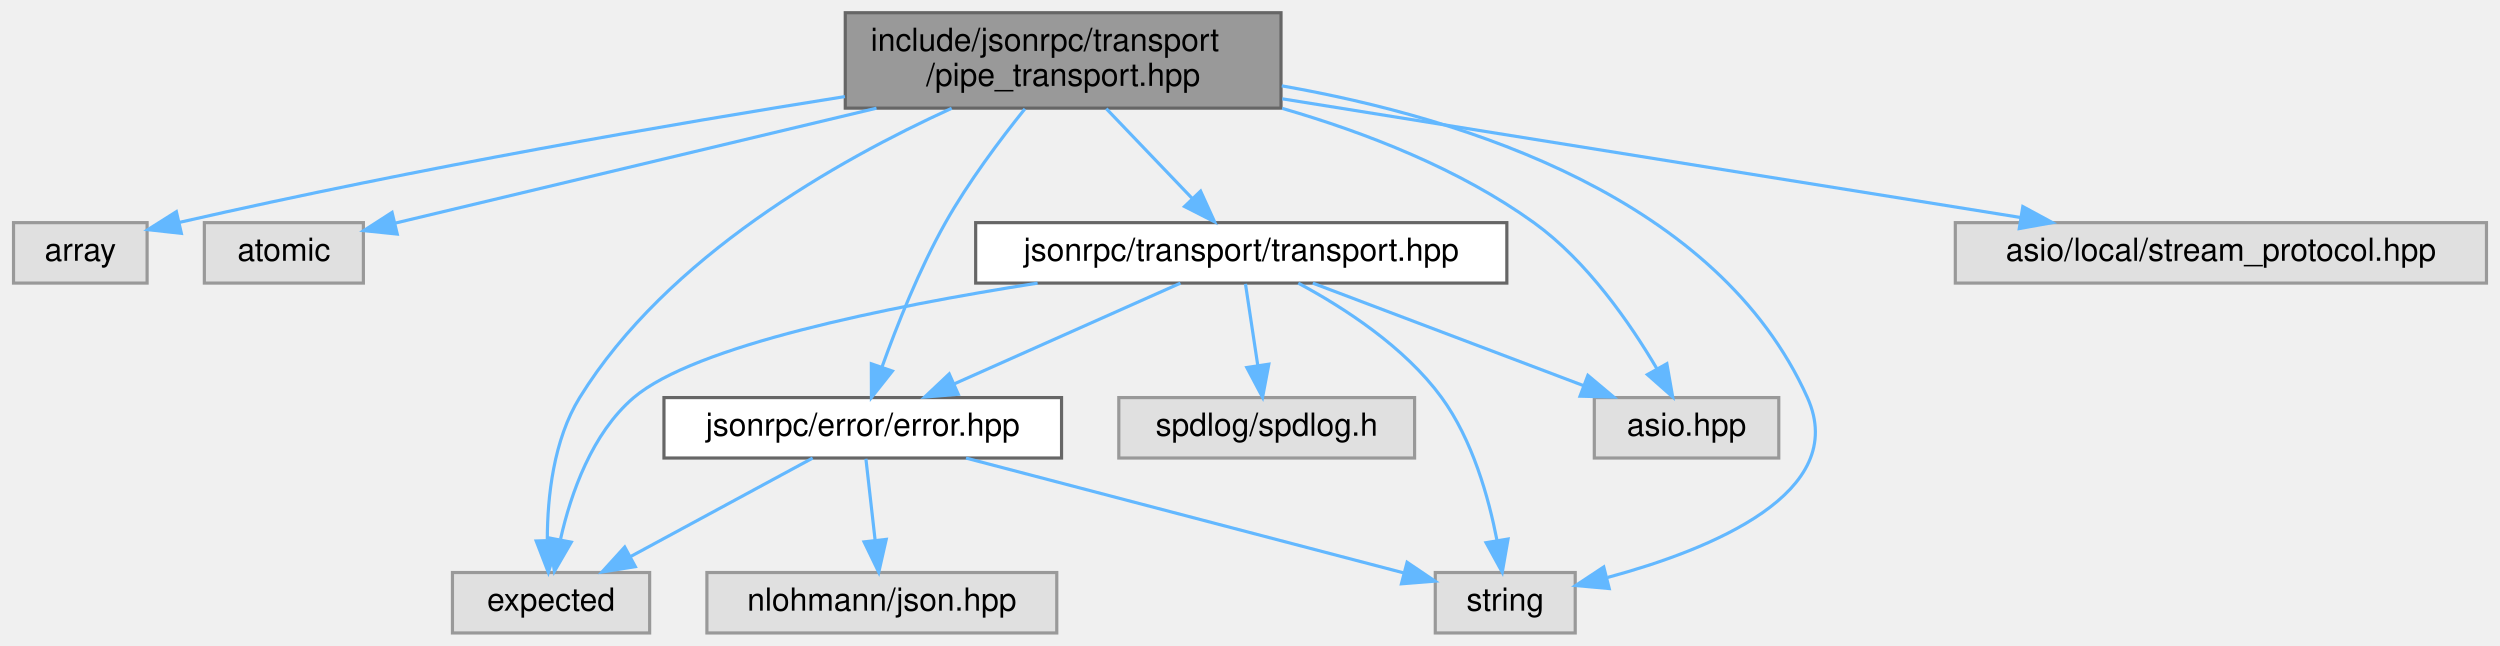
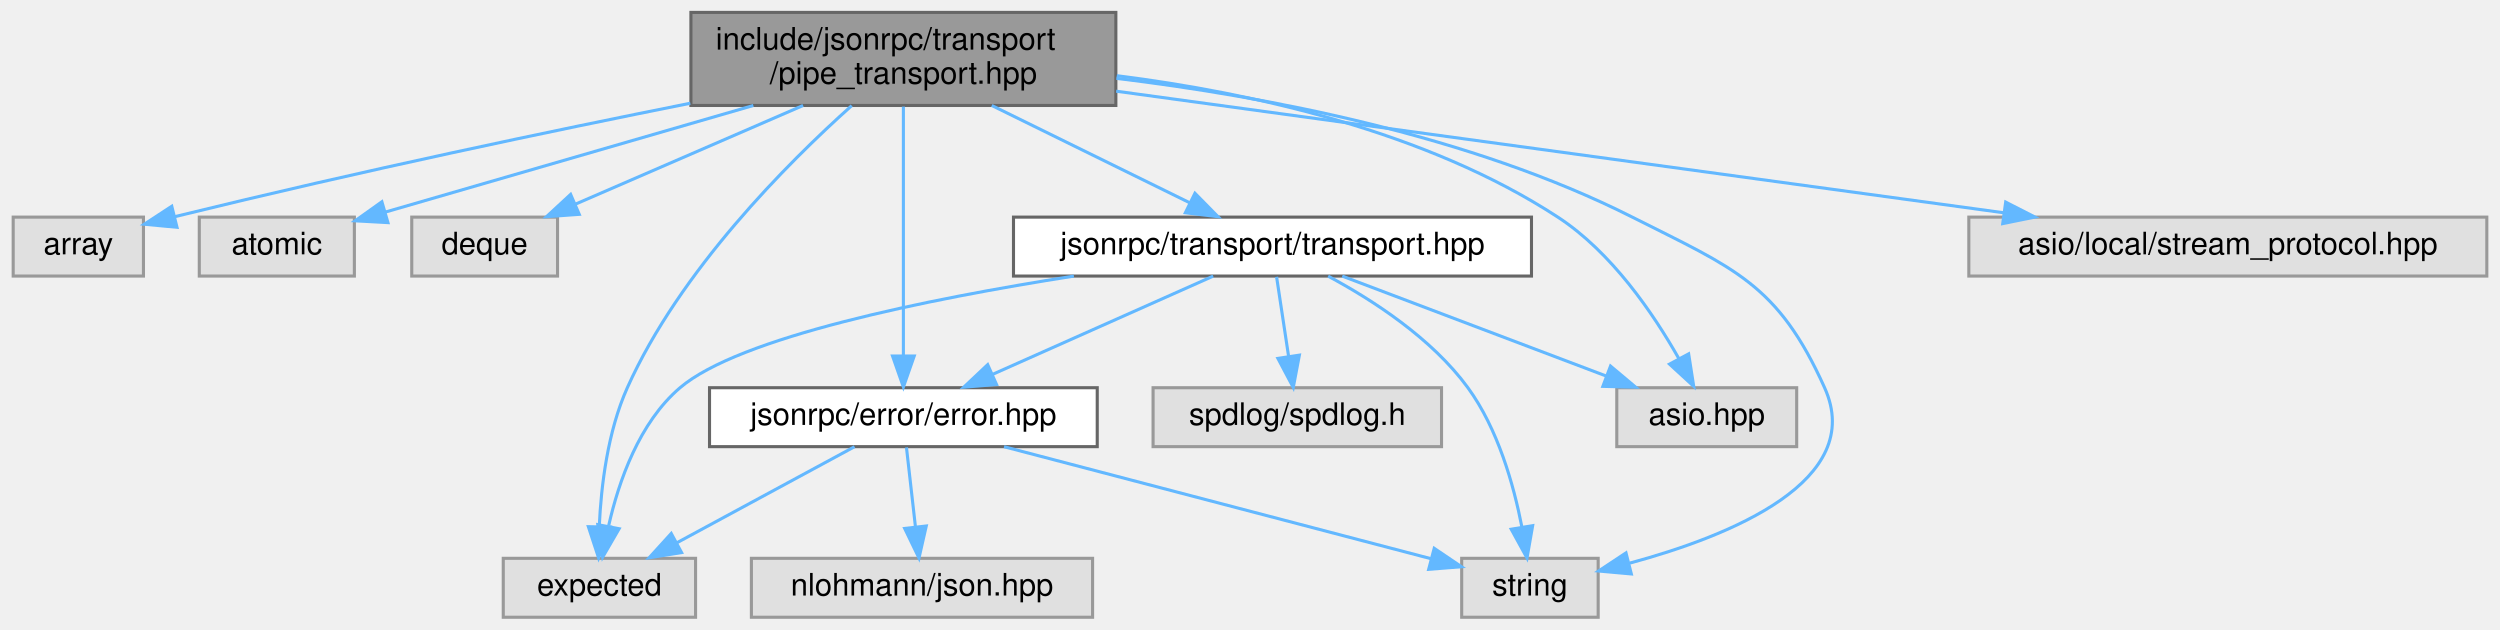
- <svg xmlns="http://www.w3.org/2000/svg" xmlns:xlink="http://www.w3.org/1999/xlink" width="786pt" height="203pt" viewBox="0.00 0.00 785.50 203.00">
+ <svg xmlns="http://www.w3.org/2000/svg" xmlns:xlink="http://www.w3.org/1999/xlink" width="806pt" height="203pt" viewBox="0.00 0.00 805.50 203.00">
  <g id="graph0" class="graph" transform="scale(1 1) rotate(0) translate(4 199)">
    <g id="Node000001" class="node">
      <g id="a_Node000001">
        <a xlink:title=" ">
-           <polygon fill="#999999" stroke="#666666" points="398.5,-195 261.5,-195 261.5,-165 398.5,-165 398.5,-195" />
-           <text text-anchor="start" x="269.5" y="-183" font-family="Helvetica,sans-Serif" font-size="10.00">include/jsonrpc/transport</text>
-           <text text-anchor="middle" x="330" y="-172" font-family="Helvetica,sans-Serif" font-size="10.00">/pipe_transport.hpp</text>
+           <polygon fill="#999999" stroke="#666666" points="355.5,-195 218.5,-195 218.5,-165 355.5,-165 355.5,-195" />
+           <text text-anchor="start" x="226.5" y="-183" font-family="Helvetica,sans-Serif" font-size="10.00">include/jsonrpc/transport</text>
+           <text text-anchor="middle" x="287" y="-172" font-family="Helvetica,sans-Serif" font-size="10.00">/pipe_transport.hpp</text>
        </a>
      </g>
    </g>
    <g id="Node000002" class="node">
      <g id="a_Node000002">
        <a xlink:title=" ">
          <polygon fill="#e0e0e0" stroke="#999999" points="42,-129 0,-129 0,-110 42,-110 42,-129" />
          <text text-anchor="middle" x="21" y="-117" font-family="Helvetica,sans-Serif" font-size="10.00">array</text>
        </a>
      </g>
    </g>
    <g id="edge1_Node000001_Node000002" class="edge">
      <g id="a_edge1_Node000001_Node000002">
        <a xlink:title=" ">
-           <path fill="none" stroke="#63b8ff" d="M261.39,-168.64C207.01,-159.99 128.93,-146.58 52.09,-129.07" />
-           <polygon fill="#63b8ff" stroke="#63b8ff" points="52.77,-125.63 42.24,-126.8 51.2,-132.45 52.77,-125.63" />
+           <path fill="none" stroke="#63b8ff" d="M218.3,-165.72C173.47,-156.75 113.47,-144.2 52.11,-129.15" />
+           <polygon fill="#63b8ff" stroke="#63b8ff" points="52.81,-125.72 42.26,-126.71 51.13,-132.51 52.81,-125.72" />
        </a>
      </g>
    </g>
    <g id="Node000003" class="node">
      <g id="a_Node000003">
        <a xlink:title=" ">
          <polygon fill="#e0e0e0" stroke="#999999" points="110,-129 60,-129 60,-110 110,-110 110,-129" />
          <text text-anchor="middle" x="85" y="-117" font-family="Helvetica,sans-Serif" font-size="10.00">atomic</text>
        </a>
      </g>
    </g>
    <g id="edge2_Node000001_Node000003" class="edge">
      <g id="a_edge2_Node000001_Node000003">
        <a xlink:title=" ">
-           <path fill="none" stroke="#63b8ff" d="M271.32,-164.99C224.14,-153.72 159.45,-138.28 120.03,-128.86" />
-           <polygon fill="#63b8ff" stroke="#63b8ff" points="120.64,-125.41 110.1,-126.49 119.01,-132.22 120.64,-125.41" />
+           <path fill="none" stroke="#63b8ff" d="M238.62,-164.99C202.02,-154.39 152.63,-140.09 119.85,-130.59" />
+           <polygon fill="#63b8ff" stroke="#63b8ff" points="120.82,-127.23 110.24,-127.81 118.87,-133.95 120.82,-127.23" />
        </a>
      </g>
    </g>
    <g id="Node000004" class="node">
      <g id="a_Node000004">
        <a xlink:title=" ">
-           <polygon fill="#e0e0e0" stroke="#999999" points="200,-19 138,-19 138,0 200,0 200,-19" />
-           <text text-anchor="middle" x="169" y="-7" font-family="Helvetica,sans-Serif" font-size="10.00">expected</text>
+           <polygon fill="#e0e0e0" stroke="#999999" points="175.5,-129 128.5,-129 128.5,-110 175.5,-110 175.5,-129" />
+           <text text-anchor="middle" x="152" y="-117" font-family="Helvetica,sans-Serif" font-size="10.00">deque</text>
        </a>
      </g>
    </g>
    <g id="edge3_Node000001_Node000004" class="edge">
      <g id="a_edge3_Node000001_Node000004">
        <a xlink:title=" ">
-           <path fill="none" stroke="#63b8ff" d="M294.95,-164.95C259.26,-148.69 205.4,-118.34 178,-74 169.76,-60.67 167.86,-42.8 167.82,-29.41" />
-           <polygon fill="#63b8ff" stroke="#63b8ff" points="171.33,-29.14 168.15,-19.03 164.33,-28.91 171.33,-29.14" />
+           <path fill="none" stroke="#63b8ff" d="M254.66,-164.99C232.34,-155.31 202.9,-142.56 181.27,-133.18" />
+           <polygon fill="#63b8ff" stroke="#63b8ff" points="182.5,-129.9 171.94,-129.14 179.72,-136.33 182.5,-129.9" />
        </a>
      </g>
    </g>
    <g id="Node000005" class="node">
      <g id="a_Node000005">
        <a xlink:title=" ">
-           <polygon fill="#e0e0e0" stroke="#999999" points="491,-19 447,-19 447,0 491,0 491,-19" />
-           <text text-anchor="middle" x="469" y="-7" font-family="Helvetica,sans-Serif" font-size="10.00">string</text>
+           <polygon fill="#e0e0e0" stroke="#999999" points="220,-19 158,-19 158,0 220,0 220,-19" />
+           <text text-anchor="middle" x="189" y="-7" font-family="Helvetica,sans-Serif" font-size="10.00">expected</text>
        </a>
      </g>
    </g>
    <g id="edge4_Node000001_Node000005" class="edge">
      <g id="a_edge4_Node000001_Node000005">
        <a xlink:title=" ">
-           <path fill="none" stroke="#63b8ff" d="M398.73,-172.01C457.17,-161.75 535.92,-136.44 564,-74 577.47,-44.04 533.77,-26.27 501.22,-17.46" />
-           <polygon fill="#63b8ff" stroke="#63b8ff" points="501.69,-13.96 491.13,-14.91 499.97,-20.75 501.69,-13.96" />
+           <path fill="none" stroke="#63b8ff" d="M270.34,-164.94C249.62,-146.41 214.93,-111.72 198,-74 191.65,-59.86 189.55,-42.32 188.95,-29.26" />
+           <polygon fill="#63b8ff" stroke="#63b8ff" points="192.44,-29.06 188.74,-19.13 185.44,-29.2 192.44,-29.06" />
        </a>
      </g>
    </g>
    <g id="Node000006" class="node">
      <g id="a_Node000006">
        <a xlink:title=" ">
-           <polygon fill="#e0e0e0" stroke="#999999" points="555,-74 497,-74 497,-55 555,-55 555,-74" />
-           <text text-anchor="middle" x="526" y="-62" font-family="Helvetica,sans-Serif" font-size="10.00">asio.hpp</text>
+           <polygon fill="#e0e0e0" stroke="#999999" points="511,-19 467,-19 467,0 511,0 511,-19" />
+           <text text-anchor="middle" x="489" y="-7" font-family="Helvetica,sans-Serif" font-size="10.00">string</text>
        </a>
      </g>
    </g>
    <g id="edge5_Node000001_Node000006" class="edge">
      <g id="a_edge5_Node000001_Node000006">
        <a xlink:title=" ">
-           <path fill="none" stroke="#63b8ff" d="M398.87,-164.93C425.3,-157.27 454.68,-145.81 478,-129 494.76,-116.92 508.31,-97.29 516.69,-83.05" />
-           <polygon fill="#63b8ff" stroke="#63b8ff" points="519.81,-84.65 521.64,-74.21 513.7,-81.23 519.81,-84.65" />
+           <path fill="none" stroke="#63b8ff" d="M355.66,-173.75C404.24,-167.85 469.78,-155.37 522,-129 554.88,-112.4 568.89,-107.6 584,-74 597.47,-44.04 553.77,-26.27 521.22,-17.46" />
+           <polygon fill="#63b8ff" stroke="#63b8ff" points="521.69,-13.96 511.13,-14.91 519.97,-20.75 521.69,-13.96" />
        </a>
      </g>
    </g>
    <g id="Node000007" class="node">
      <g id="a_Node000007">
        <a xlink:title=" ">
-           <polygon fill="#e0e0e0" stroke="#999999" points="777.5,-129 610.5,-129 610.5,-110 777.5,-110 777.5,-129" />
-           <text text-anchor="middle" x="694" y="-117" font-family="Helvetica,sans-Serif" font-size="10.00">asio/local/stream_protocol.hpp</text>
+           <polygon fill="#e0e0e0" stroke="#999999" points="575,-74 517,-74 517,-55 575,-55 575,-74" />
+           <text text-anchor="middle" x="546" y="-62" font-family="Helvetica,sans-Serif" font-size="10.00">asio.hpp</text>
        </a>
      </g>
    </g>
    <g id="edge6_Node000001_Node000007" class="edge">
      <g id="a_edge6_Node000001_Node000007">
        <a xlink:title=" ">
-           <path fill="none" stroke="#63b8ff" d="M398.89,-167.93C465.71,-157.19 566.21,-141.04 630.96,-130.63" />
-           <polygon fill="#63b8ff" stroke="#63b8ff" points="631.72,-134.05 641.04,-129.01 630.61,-127.14 631.72,-134.05" />
+           <path fill="none" stroke="#63b8ff" d="M355.81,-174.6C399.5,-169.07 455.59,-156.67 498,-129 515.3,-117.71 528.77,-97.95 536.97,-83.46" />
+           <polygon fill="#63b8ff" stroke="#63b8ff" points="540.17,-84.91 541.8,-74.45 534,-81.61 540.17,-84.91" />
        </a>
      </g>
    </g>
    <g id="Node000008" class="node">
      <g id="a_Node000008">
-         <a xlink:href="error_8hpp.html" target="_top" xlink:title=" ">
-           <polygon fill="white" stroke="#666666" points="329.5,-74 204.5,-74 204.5,-55 329.5,-55 329.5,-74" />
-           <text text-anchor="middle" x="267" y="-62" font-family="Helvetica,sans-Serif" font-size="10.00">jsonrpc/error/error.hpp</text>
+         <a xlink:title=" ">
+           <polygon fill="#e0e0e0" stroke="#999999" points="797.5,-129 630.5,-129 630.5,-110 797.5,-110 797.5,-129" />
+           <text text-anchor="middle" x="714" y="-117" font-family="Helvetica,sans-Serif" font-size="10.00">asio/local/stream_protocol.hpp</text>
        </a>
      </g>
    </g>
    <g id="edge7_Node000001_Node000008" class="edge">
      <g id="a_edge7_Node000001_Node000008">
        <a xlink:title=" ">
-           <path fill="none" stroke="#63b8ff" d="M317.98,-164.78C310.2,-155.11 300.21,-141.8 293,-129 284.78,-114.4 277.75,-96.68 273.07,-83.67" />
-           <polygon fill="#63b8ff" stroke="#63b8ff" points="276.31,-82.33 269.73,-74.03 269.7,-84.62 276.31,-82.33" />
+           <path fill="none" stroke="#63b8ff" d="M355.6,-169.6C434.05,-158.85 561.92,-141.34 641.83,-130.39" />
+           <polygon fill="#63b8ff" stroke="#63b8ff" points="642.38,-133.84 651.81,-129.02 641.43,-126.91 642.38,-133.84" />
+         </a>
+       </g>
+     </g>
+     <g id="Node000009" class="node">
+       <g id="a_Node000009">
+         <a xlink:href="error_8hpp.html" target="_top" xlink:title=" ">
+           <polygon fill="white" stroke="#666666" points="349.5,-74 224.5,-74 224.5,-55 349.5,-55 349.5,-74" />
+           <text text-anchor="middle" x="287" y="-62" font-family="Helvetica,sans-Serif" font-size="10.00">jsonrpc/error/error.hpp</text>
+         </a>
+       </g>
+     </g>
+     <g id="edge8_Node000001_Node000009" class="edge">
+       <g id="a_edge8_Node000001_Node000009">
+         <a xlink:title=" ">
+           <path fill="none" stroke="#63b8ff" d="M287,-164.63C287,-144.21 287,-106.81 287,-84.24" />
+           <polygon fill="#63b8ff" stroke="#63b8ff" points="290.5,-84.23 287,-74.23 283.5,-84.23 290.5,-84.23" />
+         </a>
+       </g>
+     </g>
+     <g id="Node000011" class="node">
+       <g id="a_Node000011">
+         <a xlink:href="transport_8hpp.html" target="_top" xlink:title=" ">
+           <polygon fill="white" stroke="#666666" points="489.5,-129 322.5,-129 322.5,-110 489.5,-110 489.5,-129" />
+           <text text-anchor="middle" x="406" y="-117" font-family="Helvetica,sans-Serif" font-size="10.00">jsonrpc/transport/transport.hpp</text>
+         </a>
+       </g>
+     </g>
+     <g id="edge12_Node000001_Node000011" class="edge">
+       <g id="a_edge12_Node000001_Node000011">
+         <a xlink:title=" ">
+           <path fill="none" stroke="#63b8ff" d="M315.5,-164.99C334.91,-155.45 360.43,-142.9 379.42,-133.57" />
+           <polygon fill="#63b8ff" stroke="#63b8ff" points="381,-136.69 388.43,-129.14 377.91,-130.41 381,-136.69" />
+         </a>
+       </g>
+     </g>
+     <g id="edge9_Node000009_Node000005" class="edge">
+       <g id="a_edge9_Node000009_Node000005">
+         <a xlink:title=" ">
+           <path fill="none" stroke="#63b8ff" d="M271.25,-54.98C255.77,-46.61 231.91,-33.7 213.86,-23.95" />
+           <polygon fill="#63b8ff" stroke="#63b8ff" points="215.49,-20.85 205.03,-19.17 212.16,-27.01 215.49,-20.85" />
+         </a>
+       </g>
+     </g>
+     <g id="edge10_Node000009_Node000006" class="edge">
+       <g id="a_edge10_Node000009_Node000006">
+         <a xlink:title=" ">
+           <path fill="none" stroke="#63b8ff" d="M319.45,-54.98C357.27,-45.06 419.37,-28.77 457,-18.9" />
+           <polygon fill="#63b8ff" stroke="#63b8ff" points="458.14,-22.22 466.92,-16.29 456.36,-15.45 458.14,-22.22" />
        </a>
      </g>
    </g>
    <g id="Node000010" class="node">
      <g id="a_Node000010">
-         <a xlink:href="transport_8hpp.html" target="_top" xlink:title=" ">
-           <polygon fill="white" stroke="#666666" points="469.5,-129 302.5,-129 302.5,-110 469.5,-110 469.5,-129" />
-           <text text-anchor="middle" x="386" y="-117" font-family="Helvetica,sans-Serif" font-size="10.00">jsonrpc/transport/transport.hpp</text>
-         </a>
-       </g>
-     </g>
-     <g id="edge11_Node000001_Node000010" class="edge">
-       <g id="a_edge11_Node000001_Node000010">
-         <a xlink:title=" ">
-           <path fill="none" stroke="#63b8ff" d="M343.56,-164.84C351.68,-156.35 362.05,-145.52 370.5,-136.69" />
-           <polygon fill="#63b8ff" stroke="#63b8ff" points="373.22,-138.91 377.61,-129.27 368.17,-134.07 373.22,-138.91" />
-         </a>
-       </g>
-     </g>
-     <g id="edge8_Node000008_Node000004" class="edge">
-       <g id="a_edge8_Node000008_Node000004">
-         <a xlink:title=" ">
-           <path fill="none" stroke="#63b8ff" d="M251.25,-54.98C235.77,-46.61 211.91,-33.7 193.86,-23.95" />
-           <polygon fill="#63b8ff" stroke="#63b8ff" points="195.49,-20.85 185.03,-19.17 192.16,-27.01 195.49,-20.85" />
-         </a>
-       </g>
-     </g>
-     <g id="edge9_Node000008_Node000005" class="edge">
-       <g id="a_edge9_Node000008_Node000005">
-         <a xlink:title=" ">
-           <path fill="none" stroke="#63b8ff" d="M299.45,-54.98C337.27,-45.06 399.37,-28.77 437,-18.9" />
-           <polygon fill="#63b8ff" stroke="#63b8ff" points="438.14,-22.22 446.92,-16.29 436.36,-15.45 438.14,-22.22" />
-         </a>
-       </g>
-     </g>
-     <g id="Node000009" class="node">
-       <g id="a_Node000009">
-         <a xlink:title=" ">
-           <polygon fill="#e0e0e0" stroke="#999999" points="328,-19 218,-19 218,0 328,0 328,-19" />
-           <text text-anchor="middle" x="273" y="-7" font-family="Helvetica,sans-Serif" font-size="10.00">nlohmann/json.hpp</text>
-         </a>
-       </g>
-     </g>
-     <g id="edge10_Node000008_Node000009" class="edge">
-       <g id="a_edge10_Node000008_Node000009">
-         <a xlink:title=" ">
-           <path fill="none" stroke="#63b8ff" d="M267.99,-54.75C268.78,-47.8 269.9,-37.85 270.89,-29.13" />
-           <polygon fill="#63b8ff" stroke="#63b8ff" points="274.38,-29.42 272.03,-19.09 267.42,-28.63 274.38,-29.42" />
-         </a>
-       </g>
-     </g>
-     <g id="edge12_Node000010_Node000004" class="edge">
-       <g id="a_edge12_Node000010_Node000004">
-         <a xlink:title=" ">
-           <path fill="none" stroke="#63b8ff" d="M321.97,-109.99C274.2,-102.49 214.05,-90.23 195,-74 181.83,-62.78 175.24,-43.87 172,-29.59" />
-           <polygon fill="#63b8ff" stroke="#63b8ff" points="175.36,-28.54 170.05,-19.37 168.48,-29.85 175.36,-28.54" />
-         </a>
-       </g>
-     </g>
-     <g id="edge13_Node000010_Node000005" class="edge">
-       <g id="a_edge13_Node000010_Node000005">
-         <a xlink:title=" ">
-           <path fill="none" stroke="#63b8ff" d="M403.94,-109.97C418.09,-102.38 437.32,-90.01 449,-74 458.69,-60.73 463.78,-42.61 466.4,-29.12" />
-           <polygon fill="#63b8ff" stroke="#63b8ff" points="469.88,-29.53 468.06,-19.09 462.97,-28.38 469.88,-29.53" />
-         </a>
-       </g>
-     </g>
-     <g id="edge14_Node000010_Node000006" class="edge">
-       <g id="a_edge14_Node000010_Node000006">
-         <a xlink:title=" ">
-           <path fill="none" stroke="#63b8ff" d="M408.49,-109.98C431.52,-101.27 467.54,-87.63 493.63,-77.75" />
-           <polygon fill="#63b8ff" stroke="#63b8ff" points="494.98,-80.98 503.1,-74.17 492.51,-74.44 494.98,-80.98" />
-         </a>
-       </g>
-     </g>
-     <g id="edge16_Node000010_Node000008" class="edge">
-       <g id="a_edge16_Node000010_Node000008">
-         <a xlink:title=" ">
-           <path fill="none" stroke="#63b8ff" d="M366.88,-109.98C347.65,-101.42 317.77,-88.11 295.69,-78.28" />
-           <polygon fill="#63b8ff" stroke="#63b8ff" points="297.03,-75.04 286.47,-74.17 294.18,-81.44 297.03,-75.04" />
-         </a>
-       </g>
-     </g>
-     <g id="Node000011" class="node">
-       <g id="a_Node000011">
-         <a xlink:title=" ">
-           <polygon fill="#e0e0e0" stroke="#999999" points="440.5,-74 347.5,-74 347.5,-55 440.5,-55 440.5,-74" />
-           <text text-anchor="middle" x="394" y="-62" font-family="Helvetica,sans-Serif" font-size="10.00">spdlog/spdlog.h</text>
-         </a>
-       </g>
-     </g>
-     <g id="edge15_Node000010_Node000011" class="edge">
-       <g id="a_edge15_Node000010_Node000011">
-         <a xlink:title=" ">
-           <path fill="none" stroke="#63b8ff" d="M387.32,-109.75C388.37,-102.8 389.87,-92.85 391.19,-84.13" />
-           <polygon fill="#63b8ff" stroke="#63b8ff" points="394.67,-84.5 392.7,-74.09 387.75,-83.45 394.67,-84.5" />
+         <a xlink:title=" ">
+           <polygon fill="#e0e0e0" stroke="#999999" points="348,-19 238,-19 238,0 348,0 348,-19" />
+           <text text-anchor="middle" x="293" y="-7" font-family="Helvetica,sans-Serif" font-size="10.00">nlohmann/json.hpp</text>
+         </a>
+       </g>
+     </g>
+     <g id="edge11_Node000009_Node000010" class="edge">
+       <g id="a_edge11_Node000009_Node000010">
+         <a xlink:title=" ">
+           <path fill="none" stroke="#63b8ff" d="M287.99,-54.75C288.78,-47.8 289.9,-37.85 290.89,-29.13" />
+           <polygon fill="#63b8ff" stroke="#63b8ff" points="294.38,-29.42 292.03,-19.09 287.42,-28.63 294.38,-29.42" />
+         </a>
+       </g>
+     </g>
+     <g id="edge13_Node000011_Node000005" class="edge">
+       <g id="a_edge13_Node000011_Node000005">
+         <a xlink:title=" ">
+           <path fill="none" stroke="#63b8ff" d="M341.97,-109.99C294.2,-102.49 234.05,-90.23 215,-74 201.83,-62.78 195.24,-43.87 192,-29.59" />
+           <polygon fill="#63b8ff" stroke="#63b8ff" points="195.36,-28.54 190.05,-19.37 188.48,-29.85 195.36,-28.54" />
+         </a>
+       </g>
+     </g>
+     <g id="edge14_Node000011_Node000006" class="edge">
+       <g id="a_edge14_Node000011_Node000006">
+         <a xlink:title=" ">
+           <path fill="none" stroke="#63b8ff" d="M423.94,-109.97C438.09,-102.38 457.32,-90.01 469,-74 478.69,-60.73 483.78,-42.61 486.4,-29.12" />
+           <polygon fill="#63b8ff" stroke="#63b8ff" points="489.88,-29.53 488.06,-19.09 482.97,-28.38 489.88,-29.53" />
+         </a>
+       </g>
+     </g>
+     <g id="edge15_Node000011_Node000007" class="edge">
+       <g id="a_edge15_Node000011_Node000007">
+         <a xlink:title=" ">
+           <path fill="none" stroke="#63b8ff" d="M428.49,-109.98C451.52,-101.27 487.54,-87.63 513.63,-77.75" />
+           <polygon fill="#63b8ff" stroke="#63b8ff" points="514.98,-80.98 523.1,-74.17 512.51,-74.44 514.98,-80.98" />
+         </a>
+       </g>
+     </g>
+     <g id="edge17_Node000011_Node000009" class="edge">
+       <g id="a_edge17_Node000011_Node000009">
+         <a xlink:title=" ">
+           <path fill="none" stroke="#63b8ff" d="M386.88,-109.98C367.65,-101.42 337.77,-88.11 315.69,-78.28" />
+           <polygon fill="#63b8ff" stroke="#63b8ff" points="317.03,-75.04 306.47,-74.17 314.18,-81.44 317.03,-75.04" />
+         </a>
+       </g>
+     </g>
+     <g id="Node000012" class="node">
+       <g id="a_Node000012">
+         <a xlink:title=" ">
+           <polygon fill="#e0e0e0" stroke="#999999" points="460.5,-74 367.5,-74 367.5,-55 460.5,-55 460.5,-74" />
+           <text text-anchor="middle" x="414" y="-62" font-family="Helvetica,sans-Serif" font-size="10.00">spdlog/spdlog.h</text>
+         </a>
+       </g>
+     </g>
+     <g id="edge16_Node000011_Node000012" class="edge">
+       <g id="a_edge16_Node000011_Node000012">
+         <a xlink:title=" ">
+           <path fill="none" stroke="#63b8ff" d="M407.32,-109.75C408.37,-102.8 409.87,-92.85 411.19,-84.13" />
+           <polygon fill="#63b8ff" stroke="#63b8ff" points="414.67,-84.5 412.7,-74.09 407.75,-83.45 414.67,-84.5" />
        </a>
      </g>
    </g>
  </g>
</svg>
